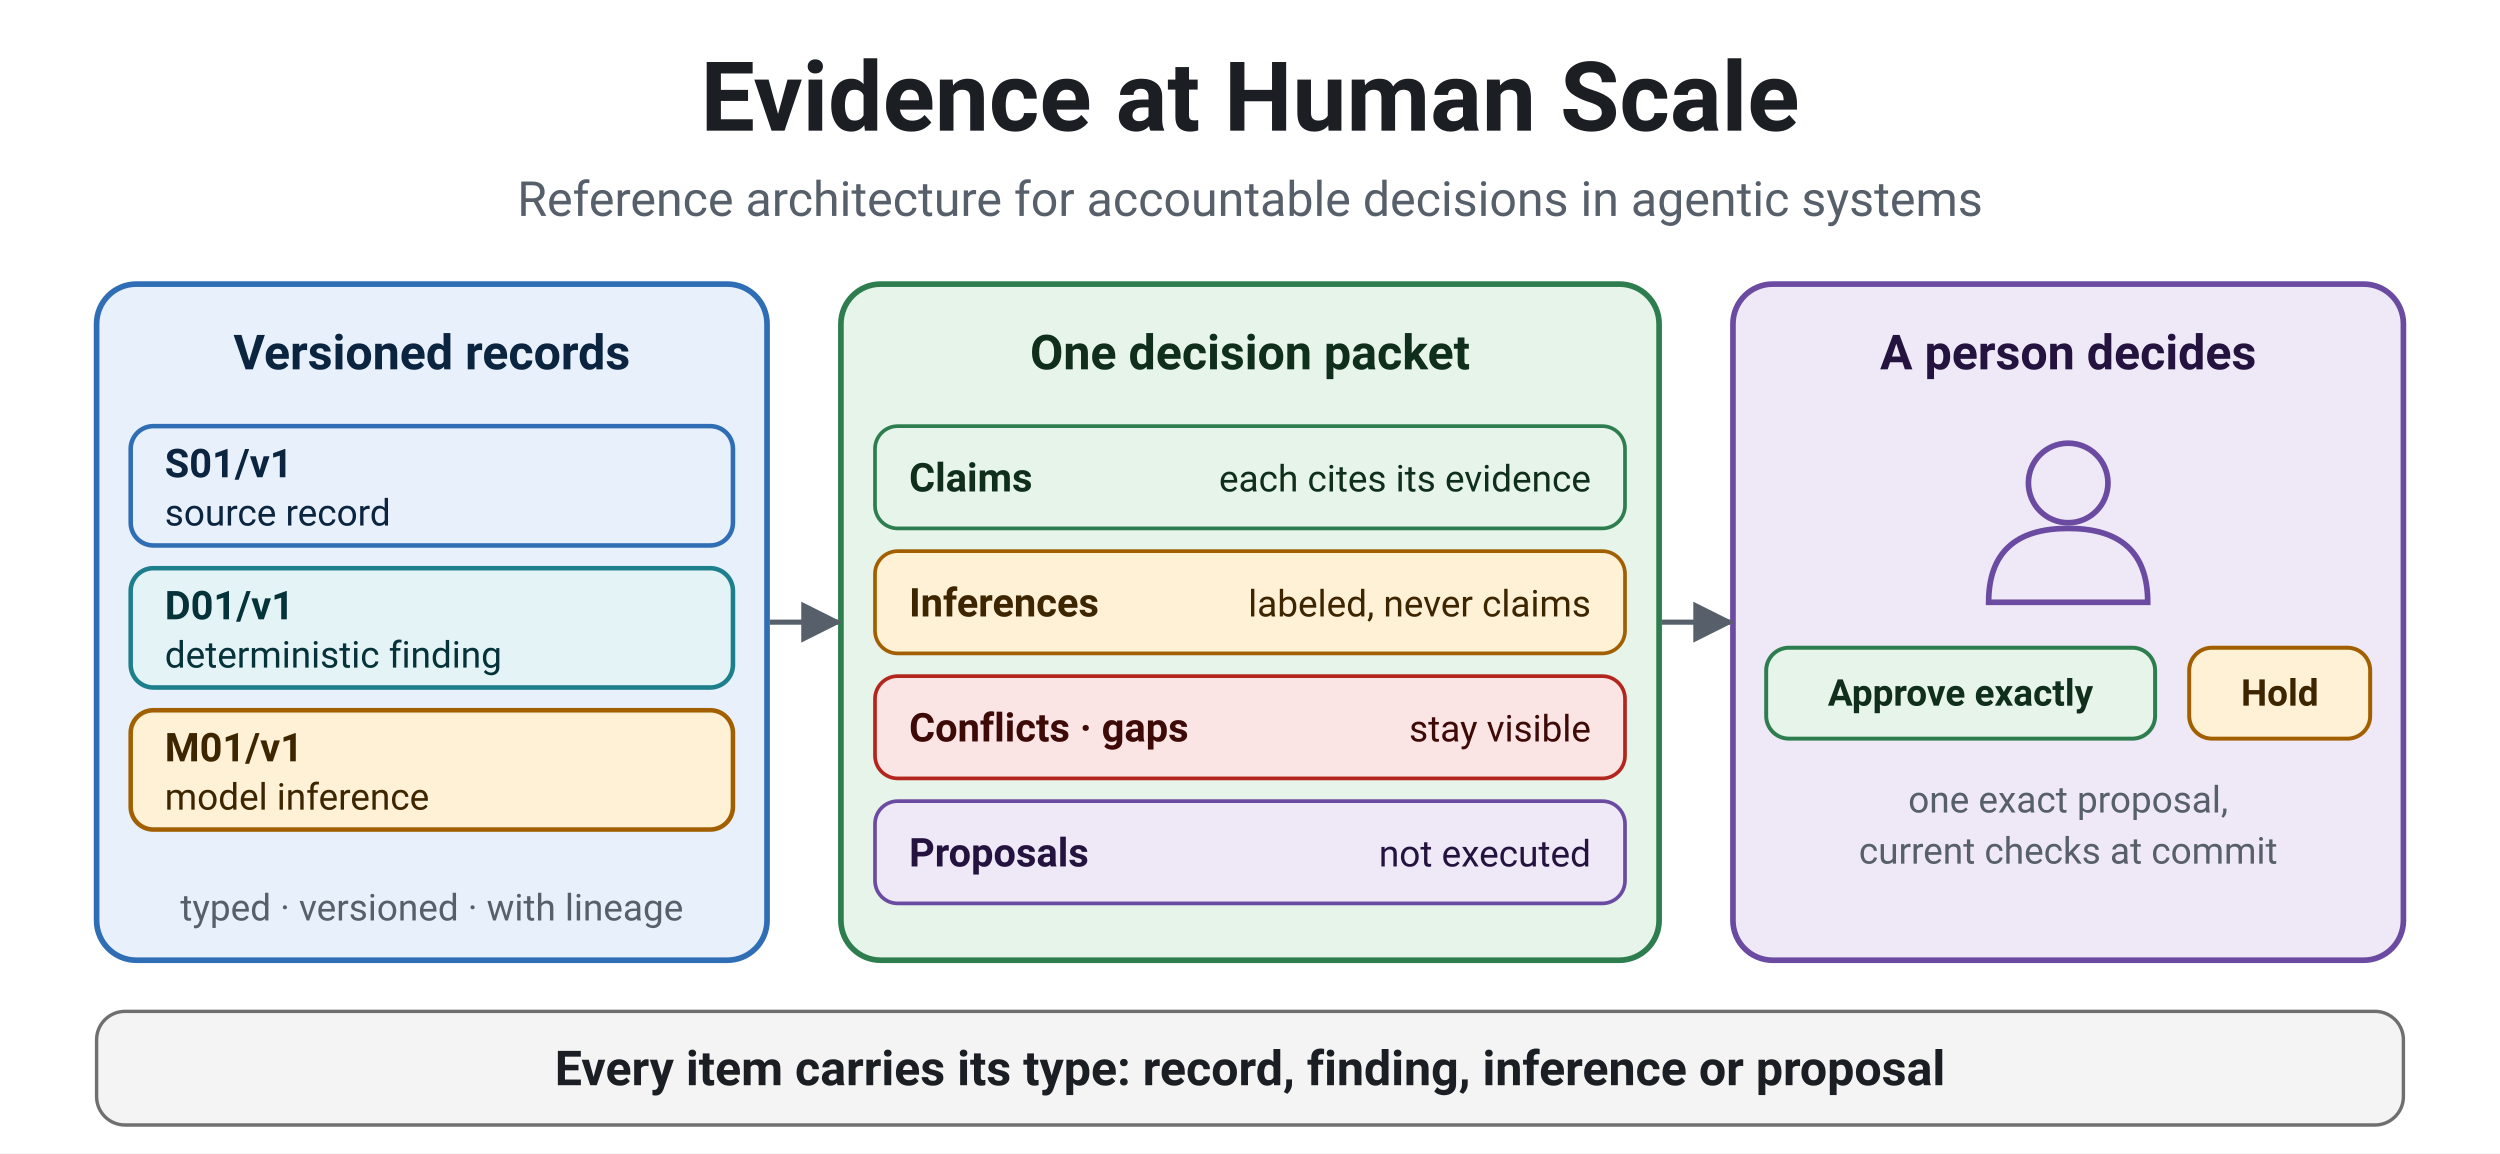
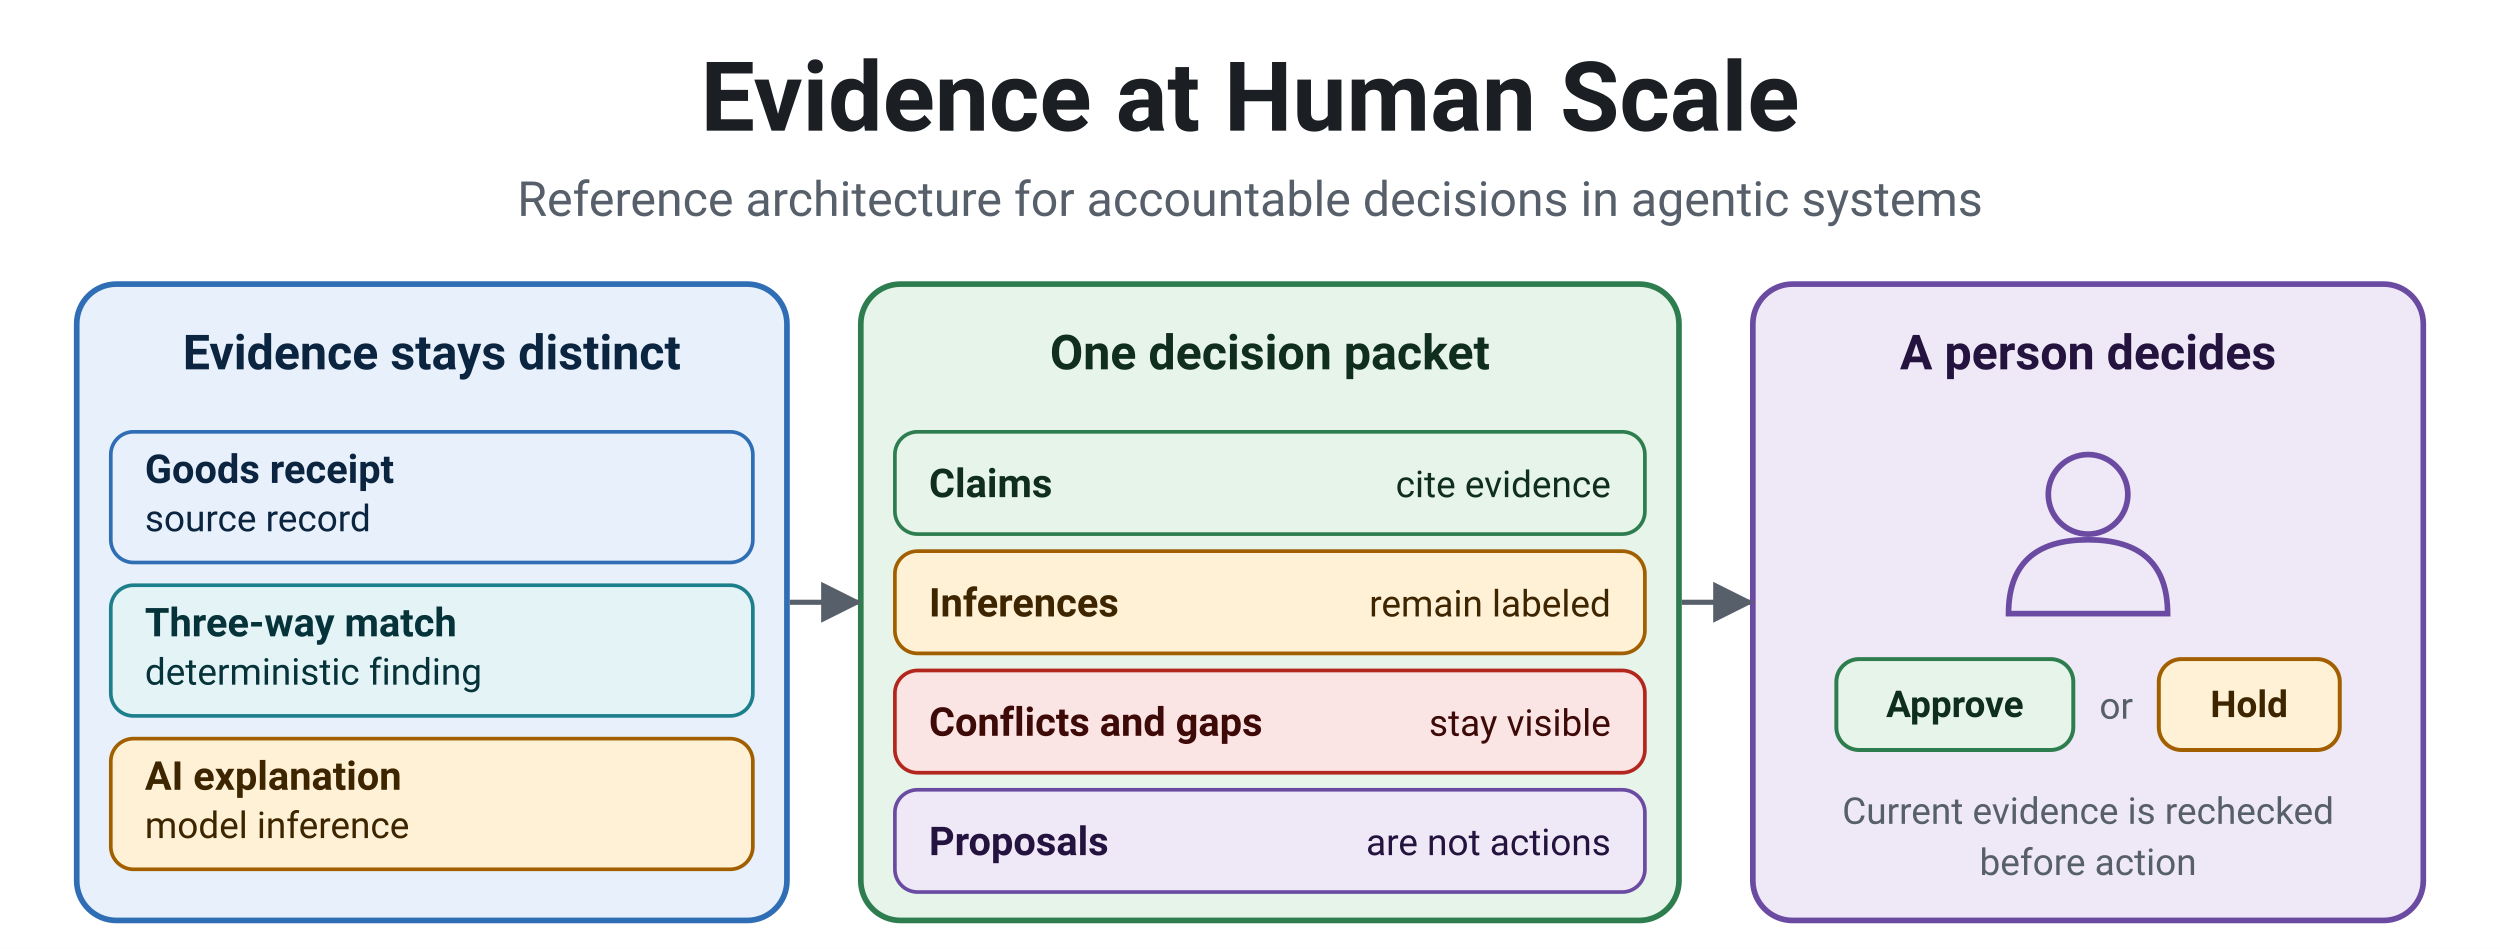
- <svg xmlns="http://www.w3.org/2000/svg" viewBox="0 0 880 406" width="880" height="406" role="img" aria-labelledby="t d" font-family="-apple-system, 'Segoe UI', Roboto, Helvetica, Arial, sans-serif">
+ <svg xmlns="http://www.w3.org/2000/svg" viewBox="0 0 880 334" width="880" height="334" role="img" aria-labelledby="t d" font-family="-apple-system, 'Segoe UI', Roboto, Helvetica, Arial, sans-serif">
  <defs>
    <marker id="arr" viewBox="0 0 10 10" refX="9" refY="5" markerWidth="8" markerHeight="8" orient="auto-start-reverse">
      <path d="M0 0 L10 5 L0 10 z" fill="#57606a" />
    </marker>
    <marker id="arrs" viewBox="0 0 10 10" refX="9" refY="5" markerWidth="5.5" markerHeight="5.5" orient="auto-start-reverse">
      <path d="M0 0 L10 5 L0 10 z" fill="#57606a" />
    </marker>
  </defs>
-   <rect width="880" height="406" fill="#ffffff" />
+   <rect width="880" height="334" fill="#ffffff" />
  <text x="440.0" y="46.0" font-size="34" text-anchor="middle" font-weight="700" fill="#1b1f24">Evidence at Human Scale</text>
  <text x="440.0" y="76.0" font-size="17" text-anchor="middle" fill="#57606a">Reference architecture for accountable decisions in agentic systems</text>
-   <rect x="34.0" y="100.0" width="236.0" height="238.0" rx="14" fill="#E8F1FB" stroke="#2F6DB5" stroke-width="2" />
-   <text x="152.0" y="130.0" font-size="17" text-anchor="middle" font-weight="700" fill="#0B2540">Versioned records</text>
-   <rect x="46.0" y="150.0" width="212.0" height="42.0" rx="8" fill="#E8F1FB" stroke="#2F6DB5" stroke-width="1.6" />
-   <text x="58.0" y="168.0" font-size="14" text-anchor="start" font-weight="700" fill="#0B2540">S01/v1</text>
-   <text x="58.0" y="185.0" font-size="13" text-anchor="start" fill="#0B2540">source record</text>
-   <rect x="46.0" y="200.0" width="212.0" height="42.0" rx="8" fill="#E4F4F6" stroke="#1E7F8C" stroke-width="1.6" />
-   <text x="58.0" y="218.0" font-size="14" text-anchor="start" font-weight="700" fill="#06323A">D01/v1</text>
-   <text x="58.0" y="235.0" font-size="13" text-anchor="start" fill="#06323A">deterministic finding</text>
-   <rect x="46.0" y="250.0" width="212.0" height="42.0" rx="8" fill="#FFF1D6" stroke="#A15F00" stroke-width="1.6" />
-   <text x="58.0" y="268.0" font-size="14" text-anchor="start" font-weight="700" fill="#3D2500">M01/v1</text>
-   <text x="58.0" y="285.0" font-size="13" text-anchor="start" fill="#3D2500">model inference</text>
-   <text x="152.0" y="324.0" font-size="13" text-anchor="middle" fill="#57606a">typed · versioned · with lineage</text>
-   <rect x="296.0" y="100.0" width="288.0" height="238.0" rx="14" fill="#E6F4EA" stroke="#2E7D4F" stroke-width="2" />
-   <text x="440.0" y="130.0" font-size="17" text-anchor="middle" font-weight="700" fill="#0F2E1B">One decision packet</text>
-   <rect x="308.0" y="150.0" width="264.0" height="36.0" rx="8" fill="#E6F4EA" stroke="#2E7D4F" stroke-width="1.3" />
-   <text x="320.0" y="173.0" font-size="14" text-anchor="start" font-weight="700" fill="#0F2E1B">Claims</text>
-   <text x="560.0" y="173.0" font-size="13" text-anchor="end" fill="#0F2E1B">each cites its evidence</text>
-   <rect x="308.0" y="194.0" width="264.0" height="36.0" rx="8" fill="#FFF1D6" stroke="#A15F00" stroke-width="1.3" />
-   <text x="320.0" y="217.0" font-size="14" text-anchor="start" font-weight="700" fill="#3D2500">Inferences</text>
-   <text x="560.0" y="217.0" font-size="13" text-anchor="end" fill="#3D2500">labeled, never claims</text>
-   <rect x="308.0" y="238.0" width="264.0" height="36.0" rx="8" fill="#FBE4E4" stroke="#B3261E" stroke-width="1.3" />
-   <text x="320.0" y="261.0" font-size="14" text-anchor="start" font-weight="700" fill="#3D0A07">Conflicts · gaps</text>
-   <text x="560.0" y="261.0" font-size="13" text-anchor="end" fill="#3D0A07">stay visible</text>
-   <rect x="308.0" y="282.0" width="264.0" height="36.0" rx="8" fill="#EFE9F7" stroke="#6A4BA1" stroke-width="1.3" />
-   <text x="320.0" y="305.0" font-size="14" text-anchor="start" font-weight="700" fill="#24133F">Proposals</text>
-   <text x="560.0" y="305.0" font-size="13" text-anchor="end" fill="#24133F">not executed</text>
-   <rect x="610.0" y="100.0" width="236.0" height="238.0" rx="14" fill="#EFE9F7" stroke="#6A4BA1" stroke-width="2" />
-   <text x="728.0" y="130.0" font-size="17" text-anchor="middle" font-weight="700" fill="#24133F">A person decides</text>
-   <circle cx="728.0" cy="170.0" r="14" fill="#EFE9F7" stroke="#6A4BA1" stroke-width="2" />
-   <path d="M700.0 212.0 q0 -26 28 -26 q28 0 28 26 z" fill="#EFE9F7" stroke="#6A4BA1" stroke-width="2" />
-   <rect x="621.7" y="228.0" width="136.9" height="32.0" rx="8" fill="#E6F4EA" stroke="#2E7D4F" stroke-width="1.4" />
-   <text x="690.1" y="248.4" font-size="13" text-anchor="middle" font-weight="700" fill="#0F2E1B">Approve exactly</text>
-   <rect x="770.6" y="228.0" width="63.7" height="32.0" rx="8" fill="#FFF1D6" stroke="#A15F00" stroke-width="1.4" />
-   <text x="802.5" y="248.4" font-size="13" text-anchor="middle" font-weight="700" fill="#3D2500">Hold</text>
-   <text x="728.0" y="286.0" font-size="13" text-anchor="middle" fill="#57606a">one exact proposal,</text>
-   <text x="728.0" y="304.0" font-size="13" text-anchor="middle" fill="#57606a">current checks at commit</text>
-   <path d="M271.0 219.0 L295.0 219.0" fill="none" stroke="#57606a" stroke-width="1.8" marker-end="url(#arr)" />
-   <path d="M585.0 219.0 L609.0 219.0" fill="none" stroke="#57606a" stroke-width="1.8" marker-end="url(#arr)" />
-   <rect x="34.0" y="356.0" width="812.0" height="40.0" rx="10" fill="#F4F4F4" stroke="#6F6F6F" stroke-width="1.2" />
-   <text x="440.0" y="382.0" font-size="17" text-anchor="middle" font-weight="700" fill="#1b1f24">Every item carries its type: record, finding, inference or proposal</text>
+   <rect x="27.0" y="100.0" width="250.0" height="224.0" rx="14" fill="#E8F1FB" stroke="#2F6DB5" stroke-width="2" />
+   <text x="152.0" y="130.0" font-size="17" text-anchor="middle" font-weight="700" fill="#0B2540">Evidence stays distinct</text>
+   <rect x="39.0" y="152.0" width="226.0" height="46.0" rx="8" fill="#E8F1FB" stroke="#2F6DB5" stroke-width="1.3" />
+   <text x="51.0" y="170.0" font-size="14" text-anchor="start" font-weight="700" fill="#0B2540">Goods receipt</text>
+   <text x="51.0" y="187.0" font-size="13" text-anchor="start" fill="#0B2540">source record</text>
+   <rect x="39.0" y="206.0" width="226.0" height="46.0" rx="8" fill="#E4F4F6" stroke="#1E7F8C" stroke-width="1.3" />
+   <text x="51.0" y="224.0" font-size="14" text-anchor="start" font-weight="700" fill="#06323A">Three-way match</text>
+   <text x="51.0" y="241.0" font-size="13" text-anchor="start" fill="#06323A">deterministic finding</text>
+   <rect x="39.0" y="260.0" width="226.0" height="46.0" rx="8" fill="#FFF1D6" stroke="#A15F00" stroke-width="1.3" />
+   <text x="51.0" y="278.0" font-size="14" text-anchor="start" font-weight="700" fill="#3D2500">AI explanation</text>
+   <text x="51.0" y="295.0" font-size="13" text-anchor="start" fill="#3D2500">model inference</text>
+   <rect x="303.0" y="100.0" width="288.0" height="224.0" rx="14" fill="#E6F4EA" stroke="#2E7D4F" stroke-width="2" />
+   <text x="447.0" y="130.0" font-size="17" text-anchor="middle" font-weight="700" fill="#0F2E1B">One decision packet</text>
+   <rect x="315.0" y="152.0" width="264.0" height="36.0" rx="8" fill="#E6F4EA" stroke="#2E7D4F" stroke-width="1.3" />
+   <text x="327.0" y="175.0" font-size="14" text-anchor="start" font-weight="700" fill="#0F2E1B">Claims</text>
+   <text x="567.0" y="175.0" font-size="13" text-anchor="end" fill="#0F2E1B">cite evidence</text>
+   <rect x="315.0" y="194.0" width="264.0" height="36.0" rx="8" fill="#FFF1D6" stroke="#A15F00" stroke-width="1.3" />
+   <text x="327.0" y="217.0" font-size="14" text-anchor="start" font-weight="700" fill="#3D2500">Inferences</text>
+   <text x="567.0" y="217.0" font-size="13" text-anchor="end" fill="#3D2500">remain labeled</text>
+   <rect x="315.0" y="236.0" width="264.0" height="36.0" rx="8" fill="#FBE4E4" stroke="#B3261E" stroke-width="1.3" />
+   <text x="327.0" y="259.0" font-size="14" text-anchor="start" font-weight="700" fill="#3D0A07">Conflicts and gaps</text>
+   <text x="567.0" y="259.0" font-size="13" text-anchor="end" fill="#3D0A07">stay visible</text>
+   <rect x="315.0" y="278.0" width="264.0" height="36.0" rx="8" fill="#EFE9F7" stroke="#6A4BA1" stroke-width="1.3" />
+   <text x="327.0" y="301.0" font-size="14" text-anchor="start" font-weight="700" fill="#24133F">Proposals</text>
+   <text x="567.0" y="301.0" font-size="13" text-anchor="end" fill="#24133F">are not actions</text>
+   <rect x="617.0" y="100.0" width="236.0" height="224.0" rx="14" fill="#EFE9F7" stroke="#6A4BA1" stroke-width="2" />
+   <text x="735.0" y="130.0" font-size="17" text-anchor="middle" font-weight="700" fill="#24133F">A person decides</text>
+   <circle cx="735.0" cy="174.0" r="14" fill="#EFE9F7" stroke="#6A4BA1" stroke-width="2" />
+   <path d="M707.0 216.0 q0 -26 28 -26 q28 0 28 26 z" fill="#EFE9F7" stroke="#6A4BA1" stroke-width="2" />
+   <rect x="646.4" y="232.0" width="83.4" height="32.0" rx="8" fill="#E6F4EA" stroke="#2E7D4F" stroke-width="1.4" />
+   <text x="688.1" y="252.4" font-size="13" text-anchor="middle" font-weight="700" fill="#0F2E1B">Approve</text>
+   <text x="744.9" y="253.0" font-size="13" text-anchor="middle" fill="#57606a">or</text>
+   <rect x="759.9" y="232.0" width="63.7" height="32.0" rx="8" fill="#FFF1D6" stroke="#A15F00" stroke-width="1.4" />
+   <text x="791.7" y="252.4" font-size="13" text-anchor="middle" font-weight="700" fill="#3D2500">Hold</text>
+   <text x="735.0" y="290.0" font-size="13" text-anchor="middle" fill="#57606a">Current evidence is rechecked</text>
+   <text x="735.0" y="308.0" font-size="13" text-anchor="middle" fill="#57606a">before action</text>
+   <path d="M278.0 212.0 L302.0 212.0" fill="none" stroke="#57606a" stroke-width="1.8" marker-end="url(#arr)" />
+   <path d="M592.0 212.0 L616.0 212.0" fill="none" stroke="#57606a" stroke-width="1.8" marker-end="url(#arr)" />
</svg>
